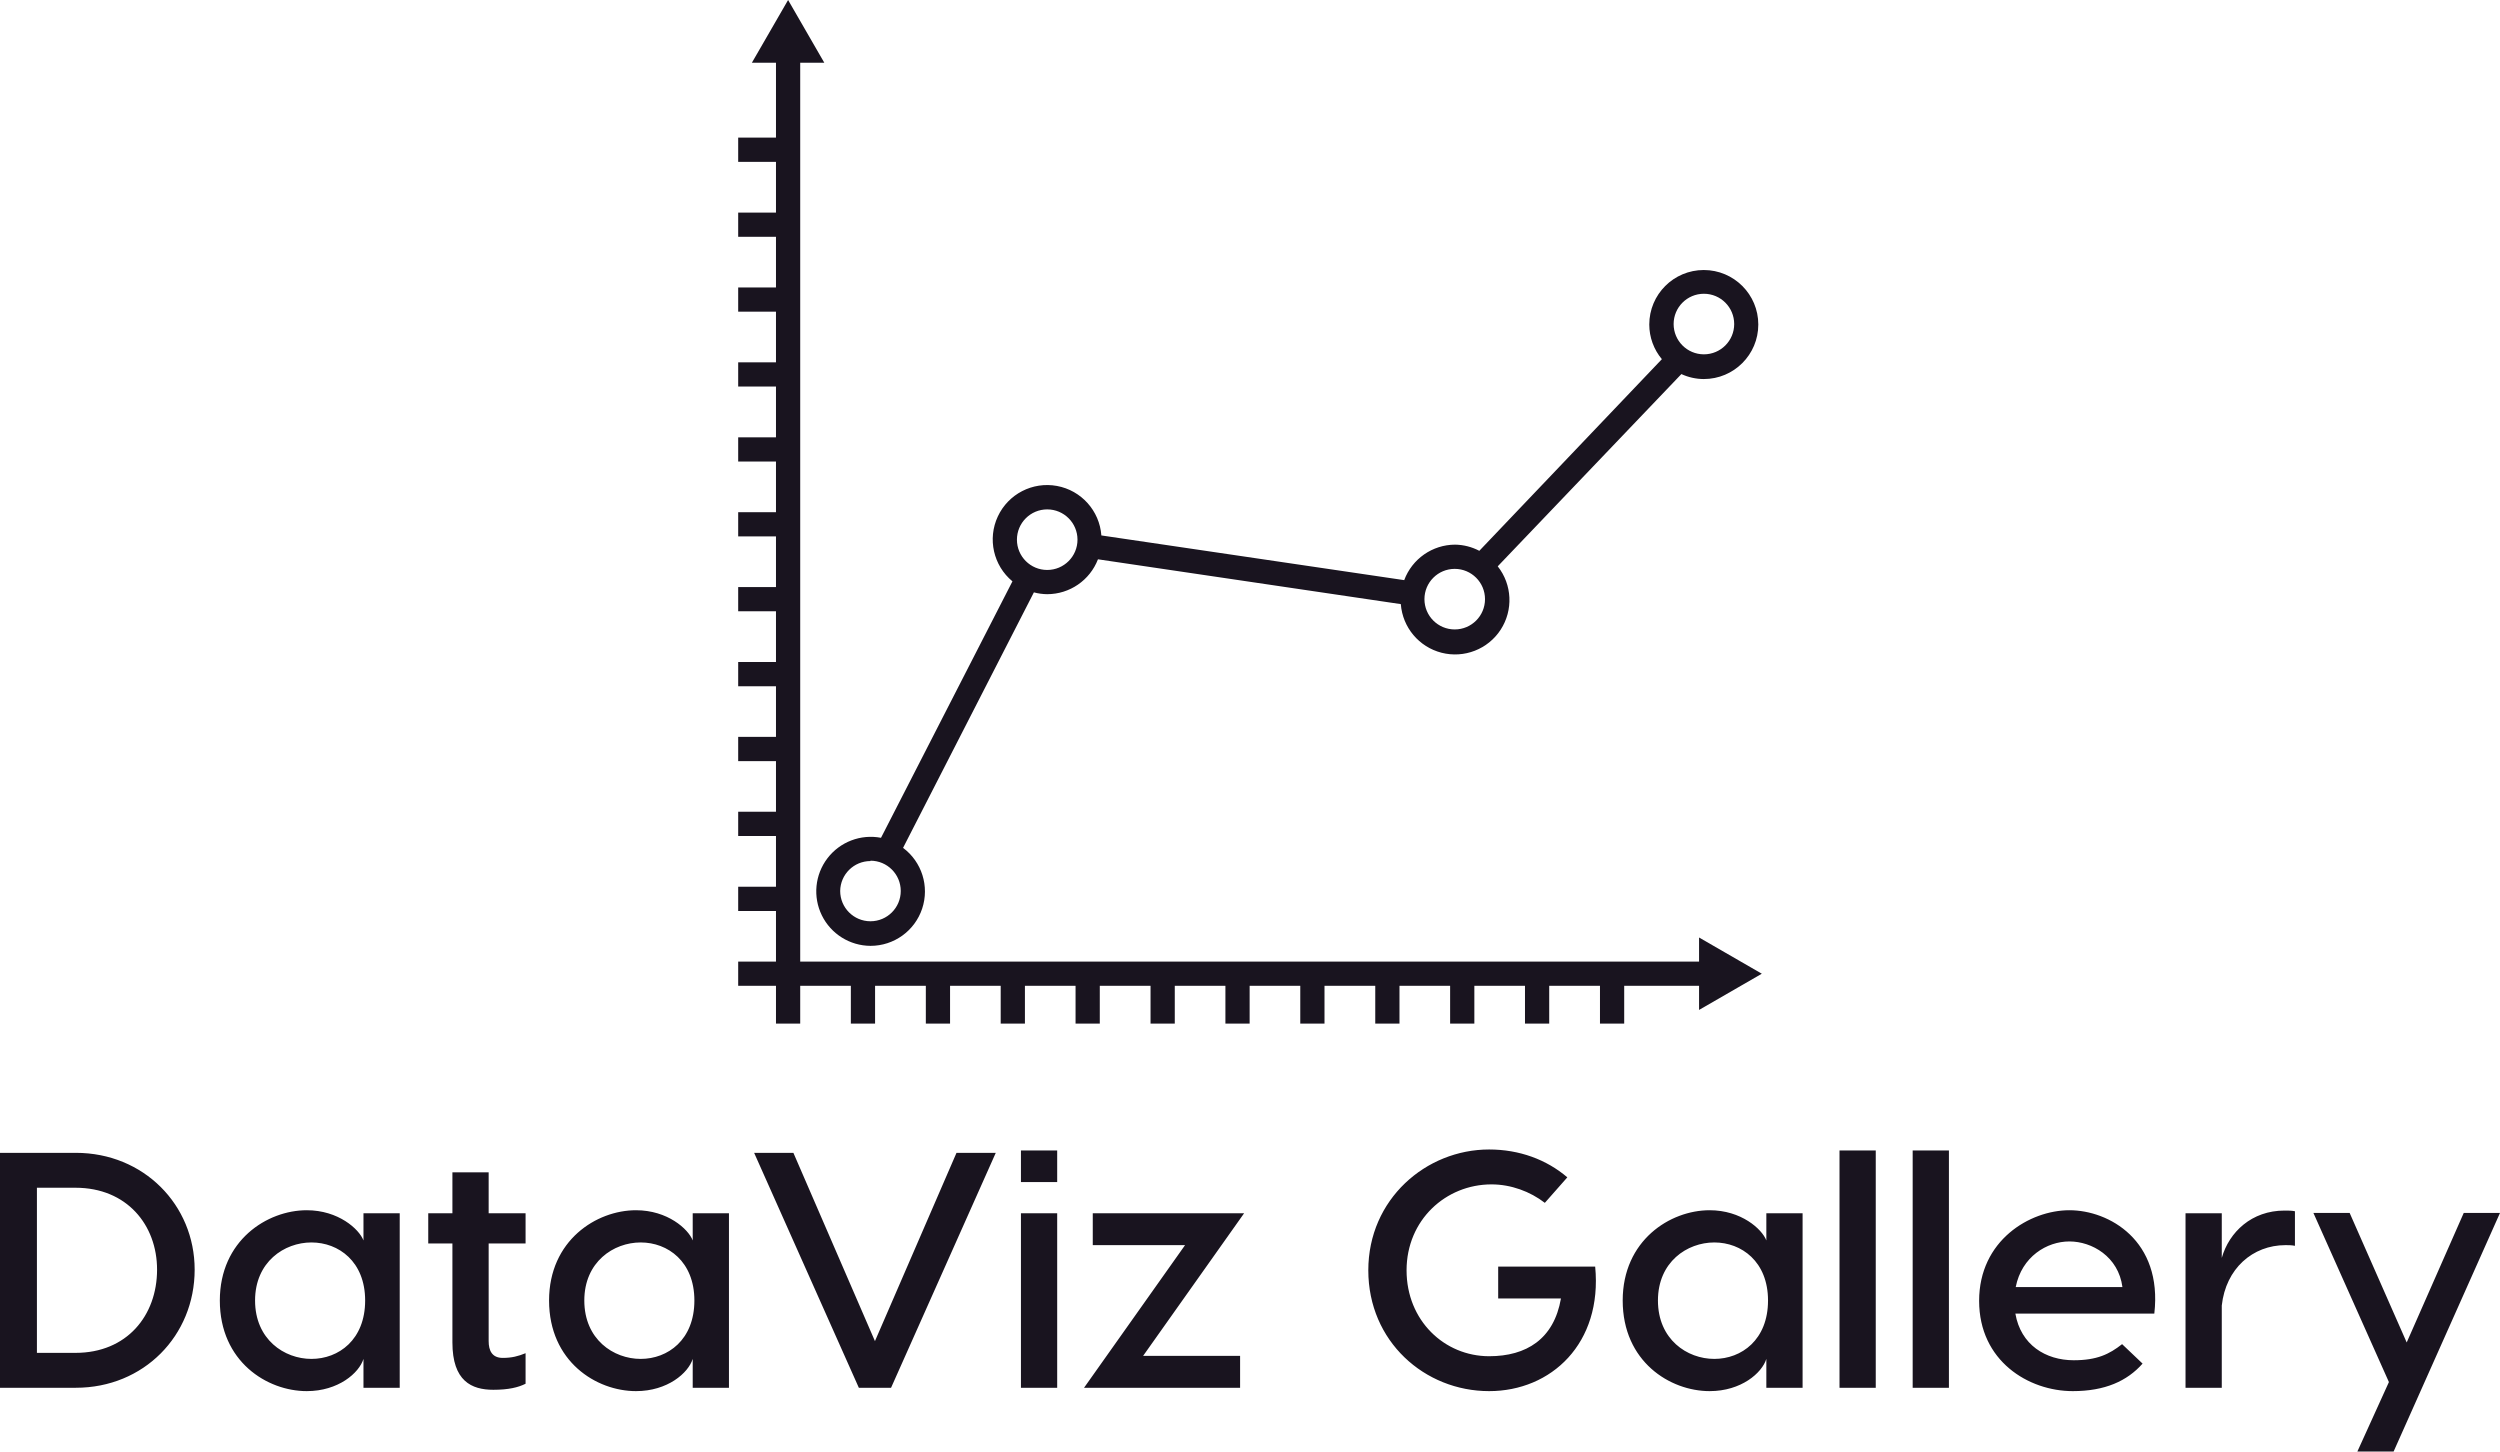
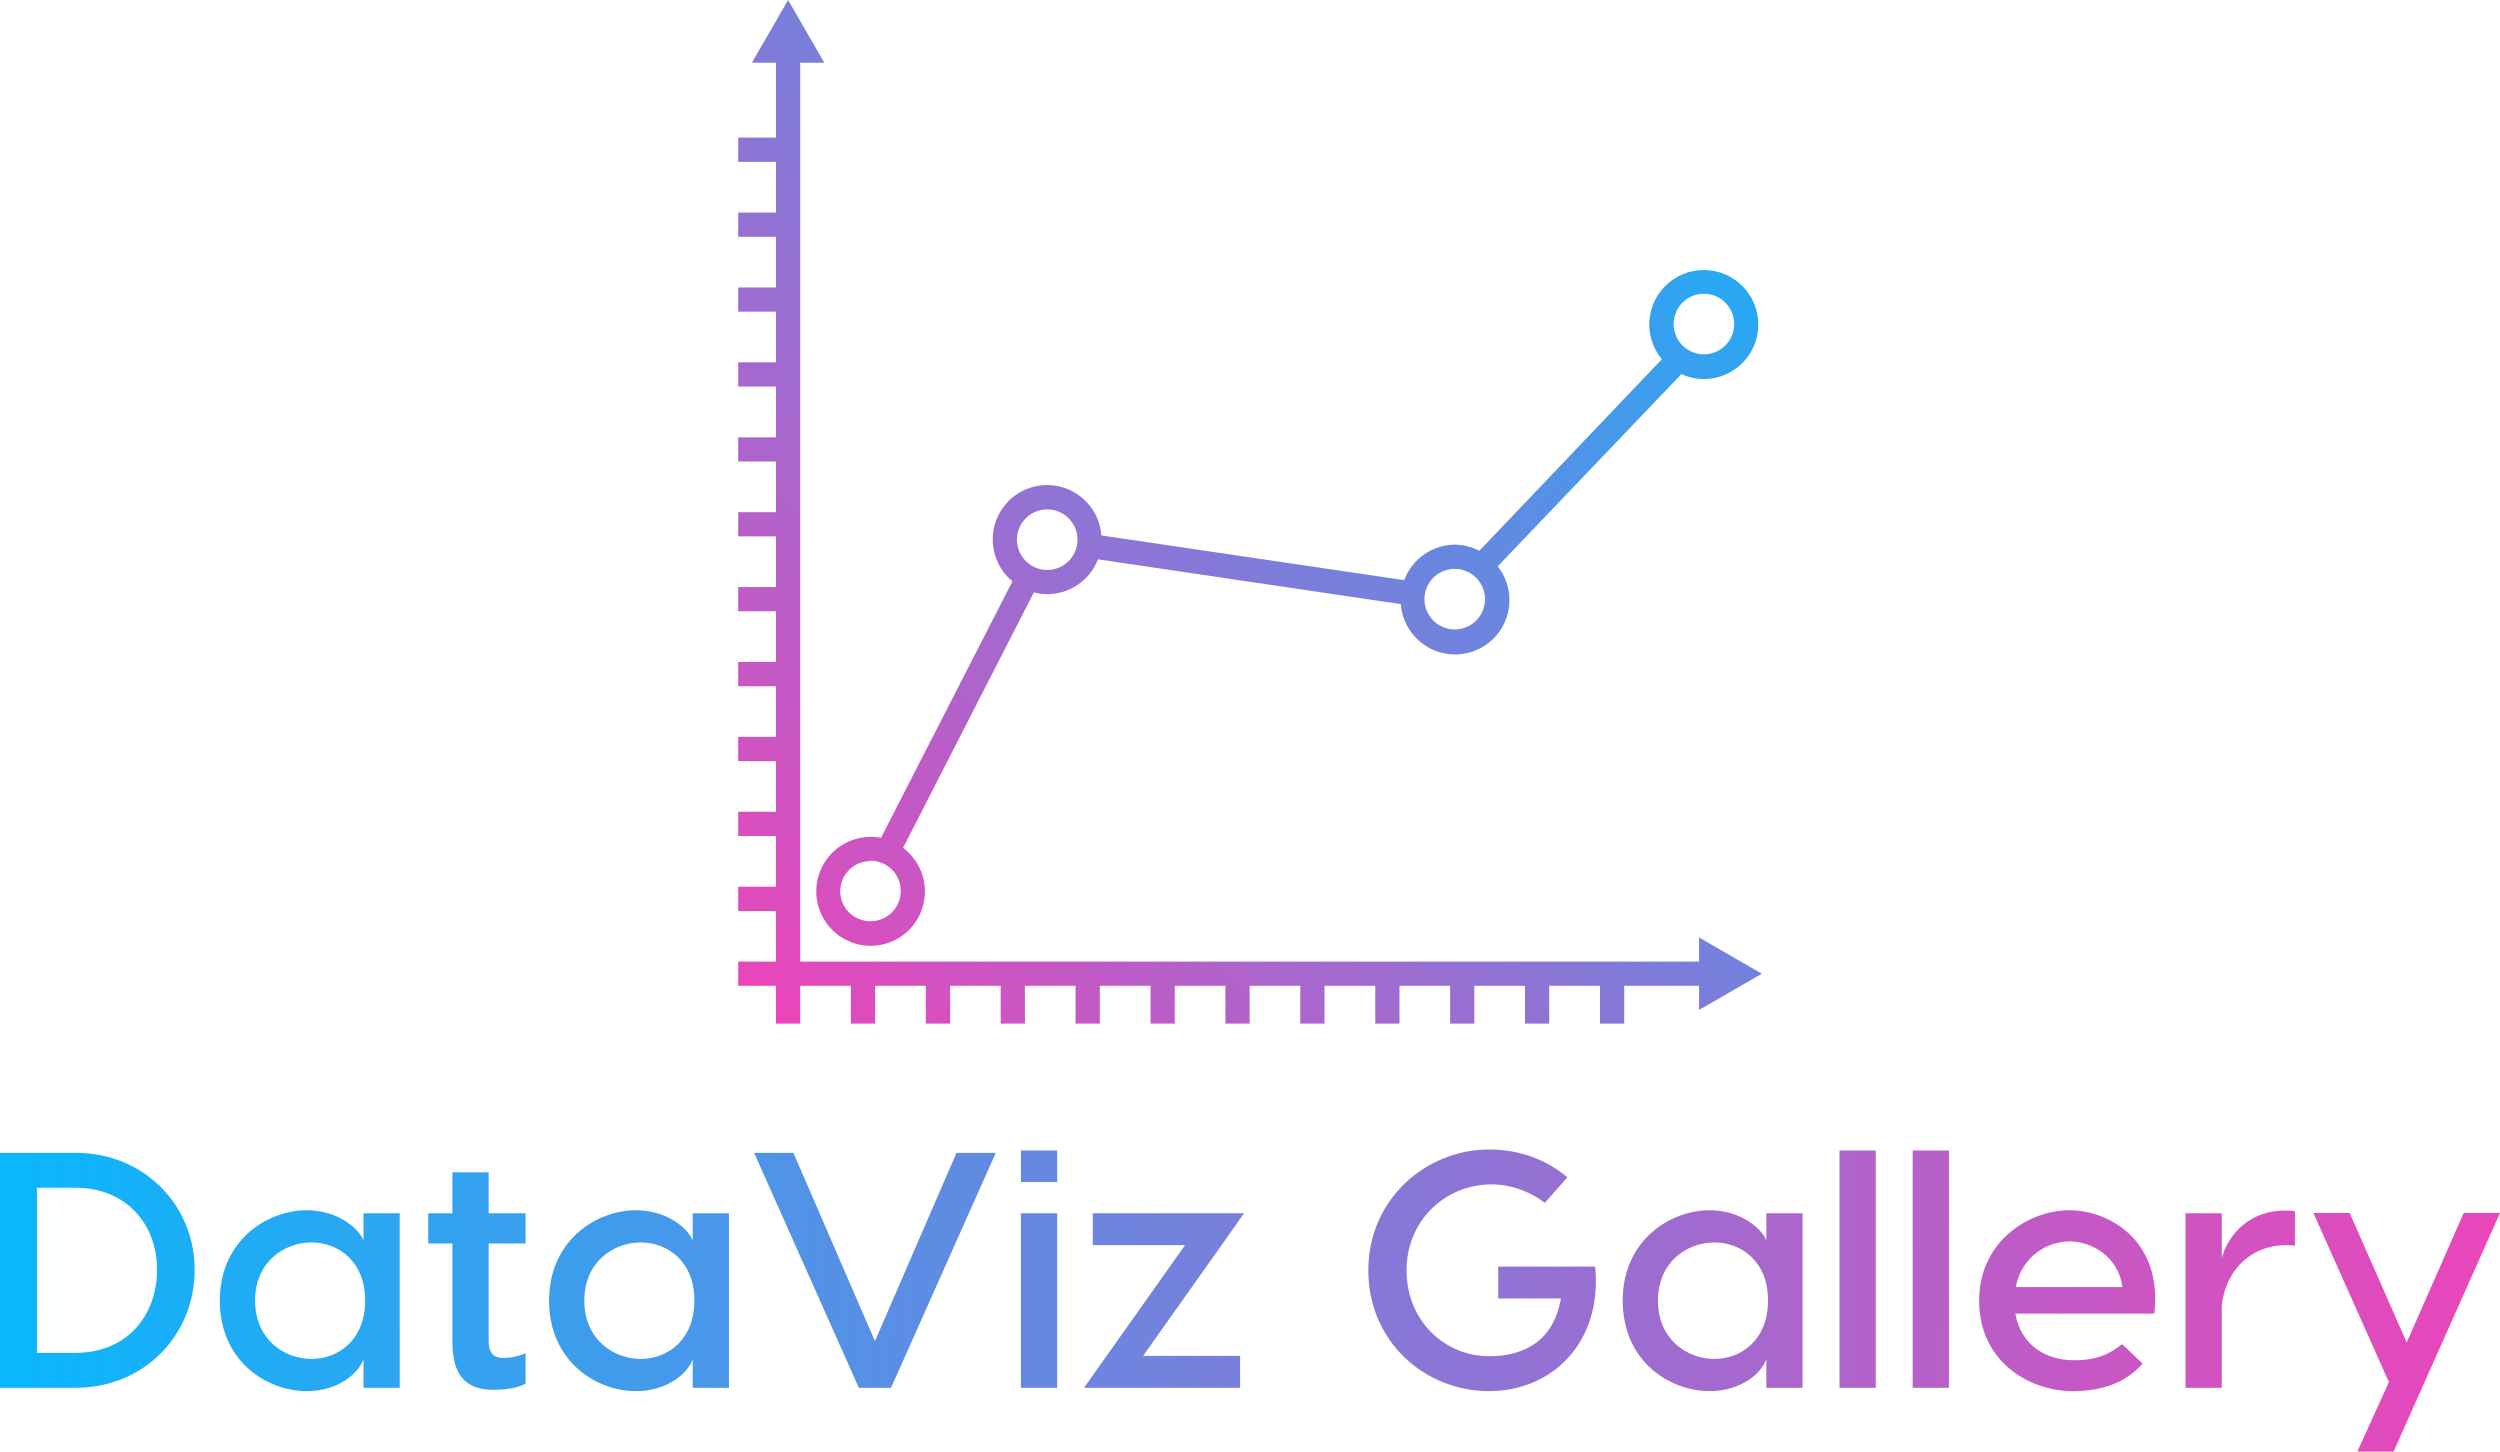
- <svg xmlns="http://www.w3.org/2000/svg" width="297.96" height="173">
-   <defs id="SvgjsDefs1247" />
+ <svg xmlns="http://www.w3.org/2000/svg" xmlns:xlink="http://www.w3.org/1999/xlink" width="297.96" height="173" version="1.1" id="svg13">
+   <defs id="SvgjsDefs1247">
+     <linearGradient id="linearGradient871">
+       <stop style="stop-color:#09b7fc;stop-opacity:1" offset="0" id="stop867" />
+       <stop style="stop-color:#eb45b9;stop-opacity:1" offset="1" id="stop869" />
+     </linearGradient>
+     <linearGradient id="linearGradient855">
+       <stop style="stop-color:#eb45b9;stop-opacity:1" offset="0" id="stop851" />
+       <stop style="stop-color:#09b7fc;stop-opacity:1" offset="1" id="stop853" />
+     </linearGradient>
+     <linearGradient xlink:href="#linearGradient855" id="linearGradient857" x1="7.75" y1="89.13" x2="91.488" y2="9.848" gradientUnits="userSpaceOnUse" />
+     <linearGradient xlink:href="#linearGradient871" id="linearGradient873" x1="2.4" y1="34.098" x2="301.384" y2="38.193" gradientUnits="userSpaceOnUse" />
+   </defs>
  <g id="main_text" rel="mainfill" name="main_text" fill="#19141f" transform="translate(-2.399999, 117.4)">
-     <path d="M11.44 20 c8.08 0 14.16 6.2 14.16 13.92 c0 7.88 -6.08 14.08 -14.16 14.08 l-9.04 0 l0 -28 l9.04 0 z M11.4 43.84 c6.12 0 9.72 -4.44 9.72 -9.92 c0 -5.32 -3.6 -9.76 -9.72 -9.76 l-4.6 0 l0 19.68 l4.6 0 z M38.96 26.84 c3.76 0 6.24 2.24 6.76 3.6 l0 -3.24 l4.32 0 l0 20.8 l-4.32 0 l0 -3.44 c-0.52 1.68 -3 3.84 -6.76 3.84 c-4.72 0 -10.36 -3.52 -10.36 -10.8 c0 -7.16 5.64 -10.76 10.36 -10.76 z M39.52 30.68 c-3.24 0 -6.72 2.32 -6.72 6.92 c0 4.64 3.48 6.96 6.72 6.96 s6.4 -2.28 6.4 -6.96 c0 -4.64 -3.16 -6.92 -6.4 -6.92 z M65.04 30.8 l-4.4 0 l0 11.64 c0 1.12 0.4 2 1.68 2 c1.08 0 1.84 -0.2 2.72 -0.56 l0 3.64 c-0.88 0.44 -2.04 0.72 -3.84 0.72 c-2.6 0 -4.88 -1.04 -4.88 -5.64 l0 -11.8 l-2.88 0 l0 -3.6 l2.88 0 l0 -4.88 l4.32 0 l0 4.88 l4.4 0 l0 3.6 z M78.2 26.84 c3.76 0 6.24 2.24 6.76 3.6 l0 -3.24 l4.32 0 l0 20.8 l-4.32 0 l0 -3.44 c-0.52 1.68 -3 3.84 -6.76 3.84 c-4.72 0 -10.36 -3.52 -10.36 -10.8 c0 -7.16 5.64 -10.76 10.36 -10.76 z M78.76 30.68 c-3.24 0 -6.72 2.32 -6.72 6.92 c0 4.64 3.48 6.96 6.72 6.96 s6.4 -2.28 6.4 -6.96 c0 -4.64 -3.16 -6.92 -6.4 -6.92 z M116.4 20 l4.68 0 l-12.48 28 l-3.84 0 l-12.48 -28 l4.68 0 l9.72 22.44 z M128.4 19.72 l0 3.76 l-4.32 0 l0 -3.76 l4.32 0 z M128.4 27.2 l0 20.8 l-4.32 0 l0 -20.8 l4.32 0 z M150.68 27.2 l-12.04 17 l11.56 0 l0 3.8 l-18.6 0 l12.04 -17 l-11 0 l0 -3.8 l18.04 0 z  M192.52 33.56 c0.88 9.16 -5.24 14.84 -12.64 14.84 c-7.68 0 -14.4 -5.92 -14.4 -14.4 s6.88 -14.4 14.4 -14.4 c3.6 0 6.84 1.2 9.32 3.32 l-2.68 3.04 c-1.76 -1.36 -4.04 -2.2 -6.36 -2.2 c-5.44 0 -10.12 4.24 -10.12 10.24 s4.52 10.24 9.84 10.24 c4.44 0 7.72 -2.04 8.56 -6.88 l-7.48 0 l0 -3.8 l11.56 0 z M206.16 26.84 c3.76 0 6.24 2.24 6.76 3.6 l0 -3.24 l4.32 0 l0 20.8 l-4.32 0 l0 -3.44 c-0.52 1.68 -3 3.84 -6.76 3.84 c-4.72 0 -10.36 -3.52 -10.36 -10.8 c0 -7.16 5.64 -10.76 10.36 -10.76 z M206.72 30.68 c-3.24 0 -6.72 2.32 -6.72 6.92 c0 4.64 3.48 6.96 6.72 6.96 s6.4 -2.28 6.4 -6.96 c0 -4.64 -3.16 -6.92 -6.4 -6.92 z M225.96 19.72 l0 28.28 l-4.32 0 l0 -28.28 l4.32 0 z M234.68 19.72 l0 28.28 l-4.32 0 l0 -28.28 l4.32 0 z M249.04 26.84 c4.72 0 11.12 3.6 10.12 12.32 l-16.56 0 c0.64 3.72 3.6 5.56 6.96 5.56 c2.76 0 4.24 -0.72 5.76 -1.92 l2.44 2.32 c-1.84 2.08 -4.48 3.28 -8.32 3.28 c-5.28 0 -11.16 -3.6 -11.16 -10.76 c0 -7.2 6.04 -10.8 10.76 -10.8 z M249.04 30.56 c-2.68 0 -5.68 1.8 -6.4 5.44 l12.72 0 c-0.48 -3.64 -3.64 -5.44 -6.32 -5.44 z M274.68 26.88 c0.44 0 0.84 0 1.24 0.08 l0 4.12 c-0.4 -0.08 -0.8 -0.08 -1.12 -0.08 c-3.92 0 -7.12 2.8 -7.6 7.2 l0 9.8 l-4.32 0 l0 -20.8 l4.32 0 l0 5.32 c0.88 -3.08 3.56 -5.64 7.48 -5.64 z M296.04 27.16 l4.32 0 l-12.68 28.44 l-4.32 0 l3.76 -8.28 l-9 -20.16 l4.32 0 l6.8 15.44 z" />
+     <path d="M11.44 20 c8.08 0 14.16 6.2 14.16 13.92 c0 7.88 -6.08 14.08 -14.16 14.08 l-9.04 0 l0 -28 l9.04 0 z M11.4 43.84 c6.12 0 9.72 -4.44 9.72 -9.92 c0 -5.32 -3.6 -9.76 -9.72 -9.76 l-4.6 0 l0 19.68 l4.6 0 z M38.96 26.84 c3.76 0 6.24 2.24 6.76 3.6 l0 -3.24 l4.32 0 l0 20.8 l-4.32 0 l0 -3.44 c-0.52 1.68 -3 3.84 -6.76 3.84 c-4.72 0 -10.36 -3.52 -10.36 -10.8 c0 -7.16 5.64 -10.76 10.36 -10.76 z M39.52 30.68 c-3.24 0 -6.72 2.32 -6.72 6.92 c0 4.64 3.48 6.96 6.72 6.96 s6.4 -2.28 6.4 -6.96 c0 -4.64 -3.16 -6.92 -6.4 -6.92 z M65.04 30.8 l-4.4 0 l0 11.64 c0 1.12 0.4 2 1.68 2 c1.08 0 1.84 -0.2 2.72 -0.56 l0 3.64 c-0.88 0.44 -2.04 0.72 -3.84 0.72 c-2.6 0 -4.88 -1.04 -4.88 -5.64 l0 -11.8 l-2.88 0 l0 -3.6 l2.88 0 l0 -4.88 l4.32 0 l0 4.88 l4.4 0 l0 3.6 z M78.2 26.84 c3.76 0 6.24 2.24 6.76 3.6 l0 -3.24 l4.32 0 l0 20.8 l-4.32 0 l0 -3.44 c-0.52 1.68 -3 3.84 -6.76 3.84 c-4.72 0 -10.36 -3.52 -10.36 -10.8 c0 -7.16 5.64 -10.76 10.36 -10.76 z M78.76 30.68 c-3.24 0 -6.72 2.32 -6.72 6.92 c0 4.64 3.48 6.96 6.72 6.96 s6.4 -2.28 6.4 -6.96 c0 -4.64 -3.16 -6.92 -6.4 -6.92 z M116.4 20 l4.68 0 l-12.48 28 l-3.84 0 l-12.48 -28 l4.68 0 l9.72 22.44 z M128.4 19.72 l0 3.76 l-4.32 0 l0 -3.76 l4.32 0 z M128.4 27.2 l0 20.8 l-4.32 0 l0 -20.8 l4.32 0 z M150.68 27.2 l-12.04 17 l11.56 0 l0 3.8 l-18.6 0 l12.04 -17 l-11 0 l0 -3.8 l18.04 0 z  M192.52 33.56 c0.88 9.16 -5.24 14.84 -12.64 14.84 c-7.68 0 -14.4 -5.92 -14.4 -14.4 s6.88 -14.4 14.4 -14.4 c3.6 0 6.84 1.2 9.32 3.32 l-2.68 3.04 c-1.76 -1.36 -4.04 -2.2 -6.36 -2.2 c-5.44 0 -10.12 4.24 -10.12 10.24 s4.52 10.24 9.84 10.24 c4.44 0 7.72 -2.04 8.56 -6.88 l-7.48 0 l0 -3.8 l11.56 0 z M206.16 26.84 c3.76 0 6.24 2.24 6.76 3.6 l0 -3.24 l4.32 0 l0 20.8 l-4.32 0 l0 -3.44 c-0.52 1.68 -3 3.84 -6.76 3.84 c-4.72 0 -10.36 -3.52 -10.36 -10.8 c0 -7.16 5.64 -10.76 10.36 -10.76 z M206.72 30.68 c-3.24 0 -6.72 2.32 -6.72 6.92 c0 4.64 3.48 6.96 6.72 6.96 s6.4 -2.28 6.4 -6.96 c0 -4.64 -3.16 -6.92 -6.4 -6.92 z M225.96 19.72 l0 28.28 l-4.32 0 l0 -28.28 l4.32 0 z M234.68 19.72 l0 28.28 l-4.32 0 l0 -28.28 l4.32 0 z M249.04 26.84 c4.72 0 11.12 3.6 10.12 12.32 l-16.56 0 c0.64 3.72 3.6 5.56 6.96 5.56 c2.76 0 4.24 -0.72 5.76 -1.92 l2.44 2.32 c-1.84 2.08 -4.48 3.28 -8.32 3.28 c-5.28 0 -11.16 -3.6 -11.16 -10.76 c0 -7.2 6.04 -10.8 10.76 -10.8 z M249.04 30.56 c-2.68 0 -5.68 1.8 -6.4 5.44 l12.72 0 c-0.48 -3.64 -3.64 -5.44 -6.32 -5.44 z M274.68 26.88 c0.44 0 0.84 0 1.24 0.08 l0 4.12 c-0.4 -0.08 -0.8 -0.08 -1.12 -0.08 c-3.92 0 -7.12 2.8 -7.6 7.2 l0 9.8 l-4.32 0 l0 -20.8 l4.32 0 l0 5.32 c0.88 -3.08 3.56 -5.64 7.48 -5.64 z M296.04 27.16 l4.32 0 l-12.68 28.44 l-4.32 0 l3.76 -8.28 l-9 -20.16 l4.32 0 l6.8 15.44 z" id="path3" style="fill-opacity:1;fill:url(#linearGradient873)" />
  </g>
-   <g id="SvgjsG1249" rel="mainfill" name="symbol" fill="#19141f" transform="translate(76.79066, -11.18935) scale(1.443787)">
-     <polygon points="92.25 88.13 87.07 85.14 87.07 87.13 12.87 87.13 12.87 12.93 14.86 12.93 11.87 7.75 8.88 12.93 10.87 12.93 10.87 19.11 7.75 19.11 7.75 21.11 10.87 21.11 10.87 25.3 7.75 25.3 7.75 27.3 10.87 27.3 10.87 31.48 7.75 31.48 7.75 33.48 10.87 33.48 10.87 37.66 7.75 37.66 7.75 39.66 10.87 39.66 10.87 43.85 7.75 43.85 7.75 45.85 10.87 45.85 10.87 50.03 7.75 50.03 7.75 52.03 10.87 52.03 10.87 56.21 7.75 56.21 7.75 58.21 10.87 58.21 10.87 62.4 7.75 62.4 7.75 64.4 10.87 64.4 10.87 68.58 7.75 68.58 7.75 70.58 10.87 70.58 10.87 74.76 7.75 74.76 7.75 76.76 10.87 76.76 10.87 80.95 7.75 80.95 7.75 82.95 10.87 82.95 10.87 87.13 7.75 87.13 7.75 89.13 10.87 89.13 10.87 92.25 12.87 92.25 12.87 89.13 17.05 89.13 17.05 92.25 19.05 92.25 19.05 89.13 23.24 89.13 23.24 92.25 25.24 92.25 25.24 89.13 29.42 89.13 29.42 92.25 31.42 92.25 31.42 89.13 35.6 89.13 35.6 92.25 37.6 92.25 37.6 89.13 41.79 89.13 41.79 92.25 43.79 92.25 43.79 89.13 47.97 89.13 47.97 92.25 49.97 92.25 49.97 89.13 54.15 89.13 54.15 92.25 56.15 92.25 56.15 89.13 60.34 89.13 60.34 92.25 62.34 92.25 62.34 89.13 66.52 89.13 66.52 92.25 68.52 92.25 68.52 89.13 72.7 89.13 72.7 92.25 74.7 92.25 74.7 89.13 78.89 89.13 78.89 92.25 80.89 92.25 80.89 89.13 87.07 89.13 87.07 91.12 92.25 88.13" />
-     <path d="M18.67,85.83a4.49,4.49,0,0,0,2.69-8.09l10.8-21.09a4.45,4.45,0,0,0,1.1.15,4.5,4.5,0,0,0,4.19-2.88l25,3.7a4.49,4.49,0,1,0,8-3.12L85.61,38.63a4.46,4.46,0,0,0,1.85.41,4.5,4.5,0,1,0-4.5-4.5A4.46,4.46,0,0,0,84,37.4L68.93,53.22a4.44,4.44,0,0,0-2-.51,4.5,4.5,0,0,0-4.2,2.93l-25-3.69a4.49,4.49,0,1,0-7.34,3.79L19.54,76.91A4.5,4.5,0,1,0,18.67,85.83ZM87.47,32a2.5,2.5,0,1,1-2.5,2.5A2.5,2.5,0,0,1,87.47,32ZM66.9,54.71a2.5,2.5,0,1,1-2.5,2.5A2.5,2.5,0,0,1,66.9,54.71ZM33.26,49.8a2.5,2.5,0,1,1-2.5,2.5A2.5,2.5,0,0,1,33.26,49.8Zm-14.59,29a2.5,2.5,0,1,1-2.5,2.5A2.5,2.5,0,0,1,18.67,78.83Z" />
+   <g id="SvgjsG1249" rel="mainfill" name="symbol" fill="#19141f" transform="translate(76.79066, -11.18935) scale(1.443787)" style="fill-opacity:1;fill:url(#linearGradient857)">
+     <polygon points="92.25 88.13 87.07 85.14 87.07 87.13 12.87 87.13 12.87 12.93 14.86 12.93 11.87 7.75 8.88 12.93 10.87 12.93 10.87 19.11 7.75 19.11 7.75 21.11 10.87 21.11 10.87 25.3 7.75 25.3 7.75 27.3 10.87 27.3 10.87 31.48 7.75 31.48 7.75 33.48 10.87 33.48 10.87 37.66 7.75 37.66 7.75 39.66 10.87 39.66 10.87 43.85 7.75 43.85 7.75 45.85 10.87 45.85 10.87 50.03 7.75 50.03 7.75 52.03 10.87 52.03 10.87 56.21 7.75 56.21 7.75 58.21 10.87 58.21 10.87 62.4 7.75 62.4 7.75 64.4 10.87 64.4 10.87 68.58 7.75 68.58 7.75 70.58 10.87 70.58 10.87 74.76 7.75 74.76 7.75 76.76 10.87 76.76 10.87 80.95 7.75 80.95 7.75 82.95 10.87 82.95 10.87 87.13 7.75 87.13 7.75 89.13 10.87 89.13 10.87 92.25 12.87 92.25 12.87 89.13 17.05 89.13 17.05 92.25 19.05 92.25 19.05 89.13 23.24 89.13 23.24 92.25 25.24 92.25 25.24 89.13 29.42 89.13 29.42 92.25 31.42 92.25 31.42 89.13 35.6 89.13 35.6 92.25 37.6 92.25 37.6 89.13 41.79 89.13 41.79 92.25 43.79 92.25 43.79 89.13 47.97 89.13 47.97 92.25 49.97 92.25 49.97 89.13 54.15 89.13 54.15 92.25 56.15 92.25 56.15 89.13 60.34 89.13 60.34 92.25 62.34 92.25 62.34 89.13 66.52 89.13 66.52 92.25 68.52 92.25 68.52 89.13 72.7 89.13 72.7 92.25 74.7 92.25 74.7 89.13 78.89 89.13 78.89 92.25 80.89 92.25 80.89 89.13 87.07 89.13 87.07 91.12 92.25 88.13" id="polygon8" style="fill-opacity:1;fill:url(#linearGradient857)" />
+     <path d="M18.67,85.83a4.49,4.49,0,0,0,2.69-8.09l10.8-21.09a4.45,4.45,0,0,0,1.1.15,4.5,4.5,0,0,0,4.19-2.88l25,3.7a4.49,4.49,0,1,0,8-3.12L85.61,38.63a4.46,4.46,0,0,0,1.85.41,4.5,4.5,0,1,0-4.5-4.5A4.46,4.46,0,0,0,84,37.4L68.93,53.22a4.44,4.44,0,0,0-2-.51,4.5,4.5,0,0,0-4.2,2.93l-25-3.69a4.49,4.49,0,1,0-7.34,3.79L19.54,76.91A4.5,4.5,0,1,0,18.67,85.83ZM87.47,32a2.5,2.5,0,1,1-2.5,2.5A2.5,2.5,0,0,1,87.47,32ZM66.9,54.71a2.5,2.5,0,1,1-2.5,2.5A2.5,2.5,0,0,1,66.9,54.71ZM33.26,49.8a2.5,2.5,0,1,1-2.5,2.5A2.5,2.5,0,0,1,33.26,49.8Zm-14.59,29a2.5,2.5,0,1,1-2.5,2.5A2.5,2.5,0,0,1,18.67,78.83Z" id="path10" style="fill-opacity:1;fill:url(#linearGradient857)" />
  </g>
</svg>
